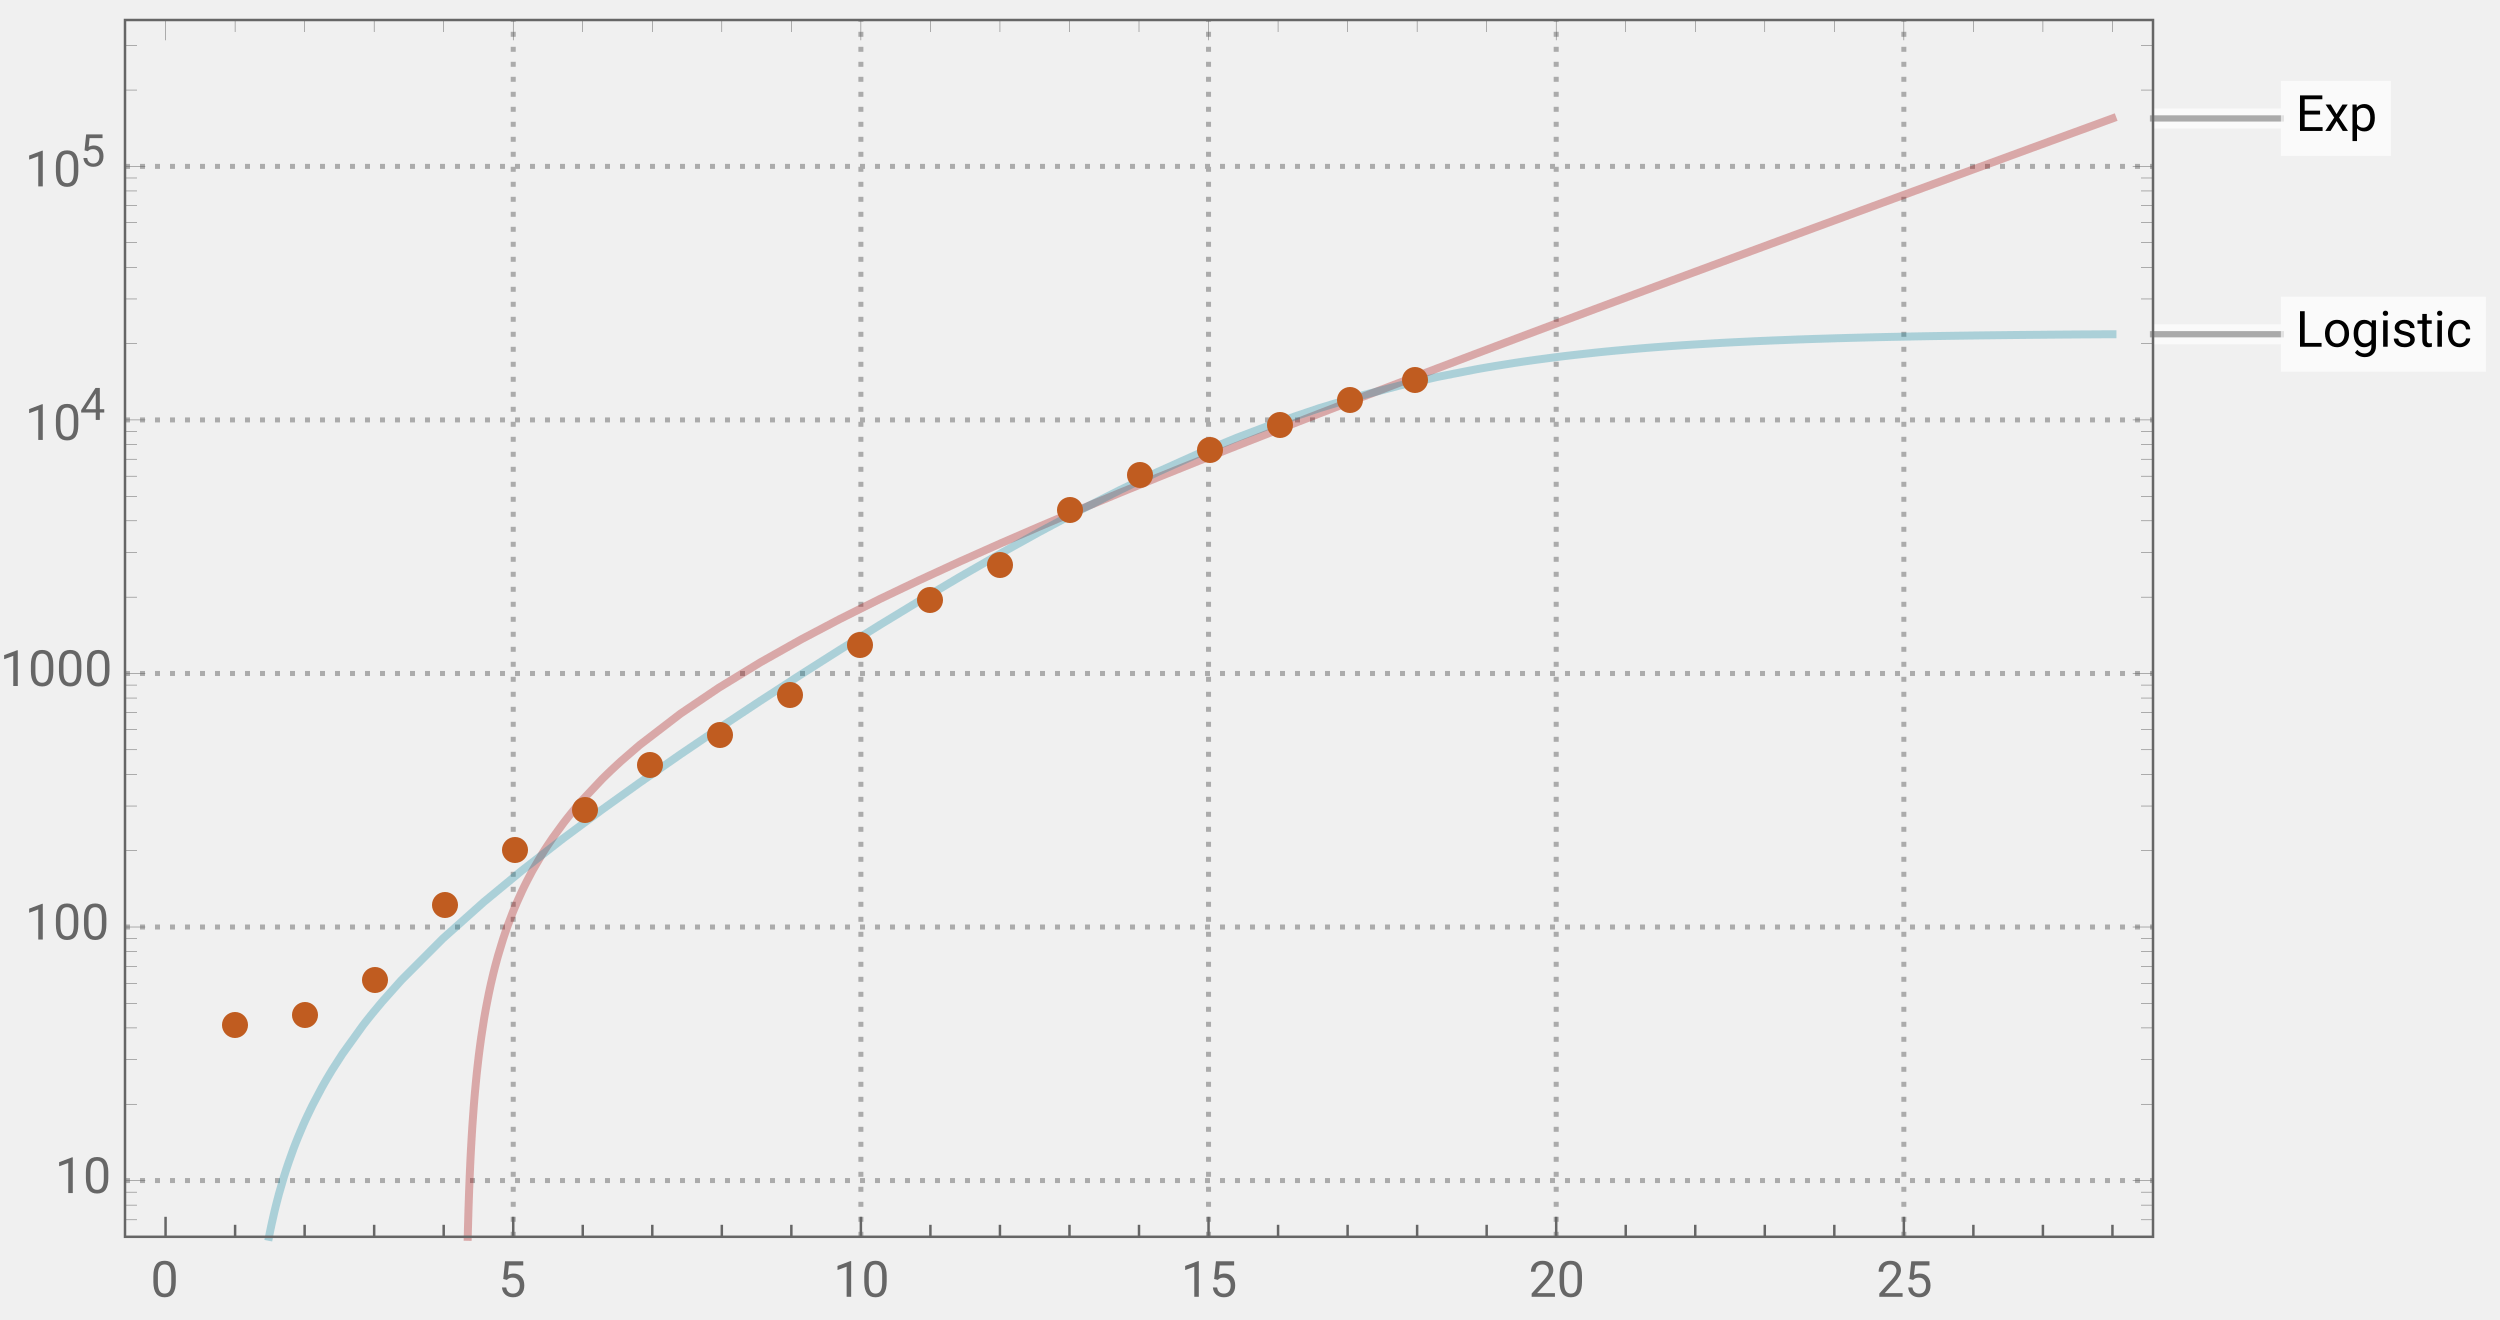
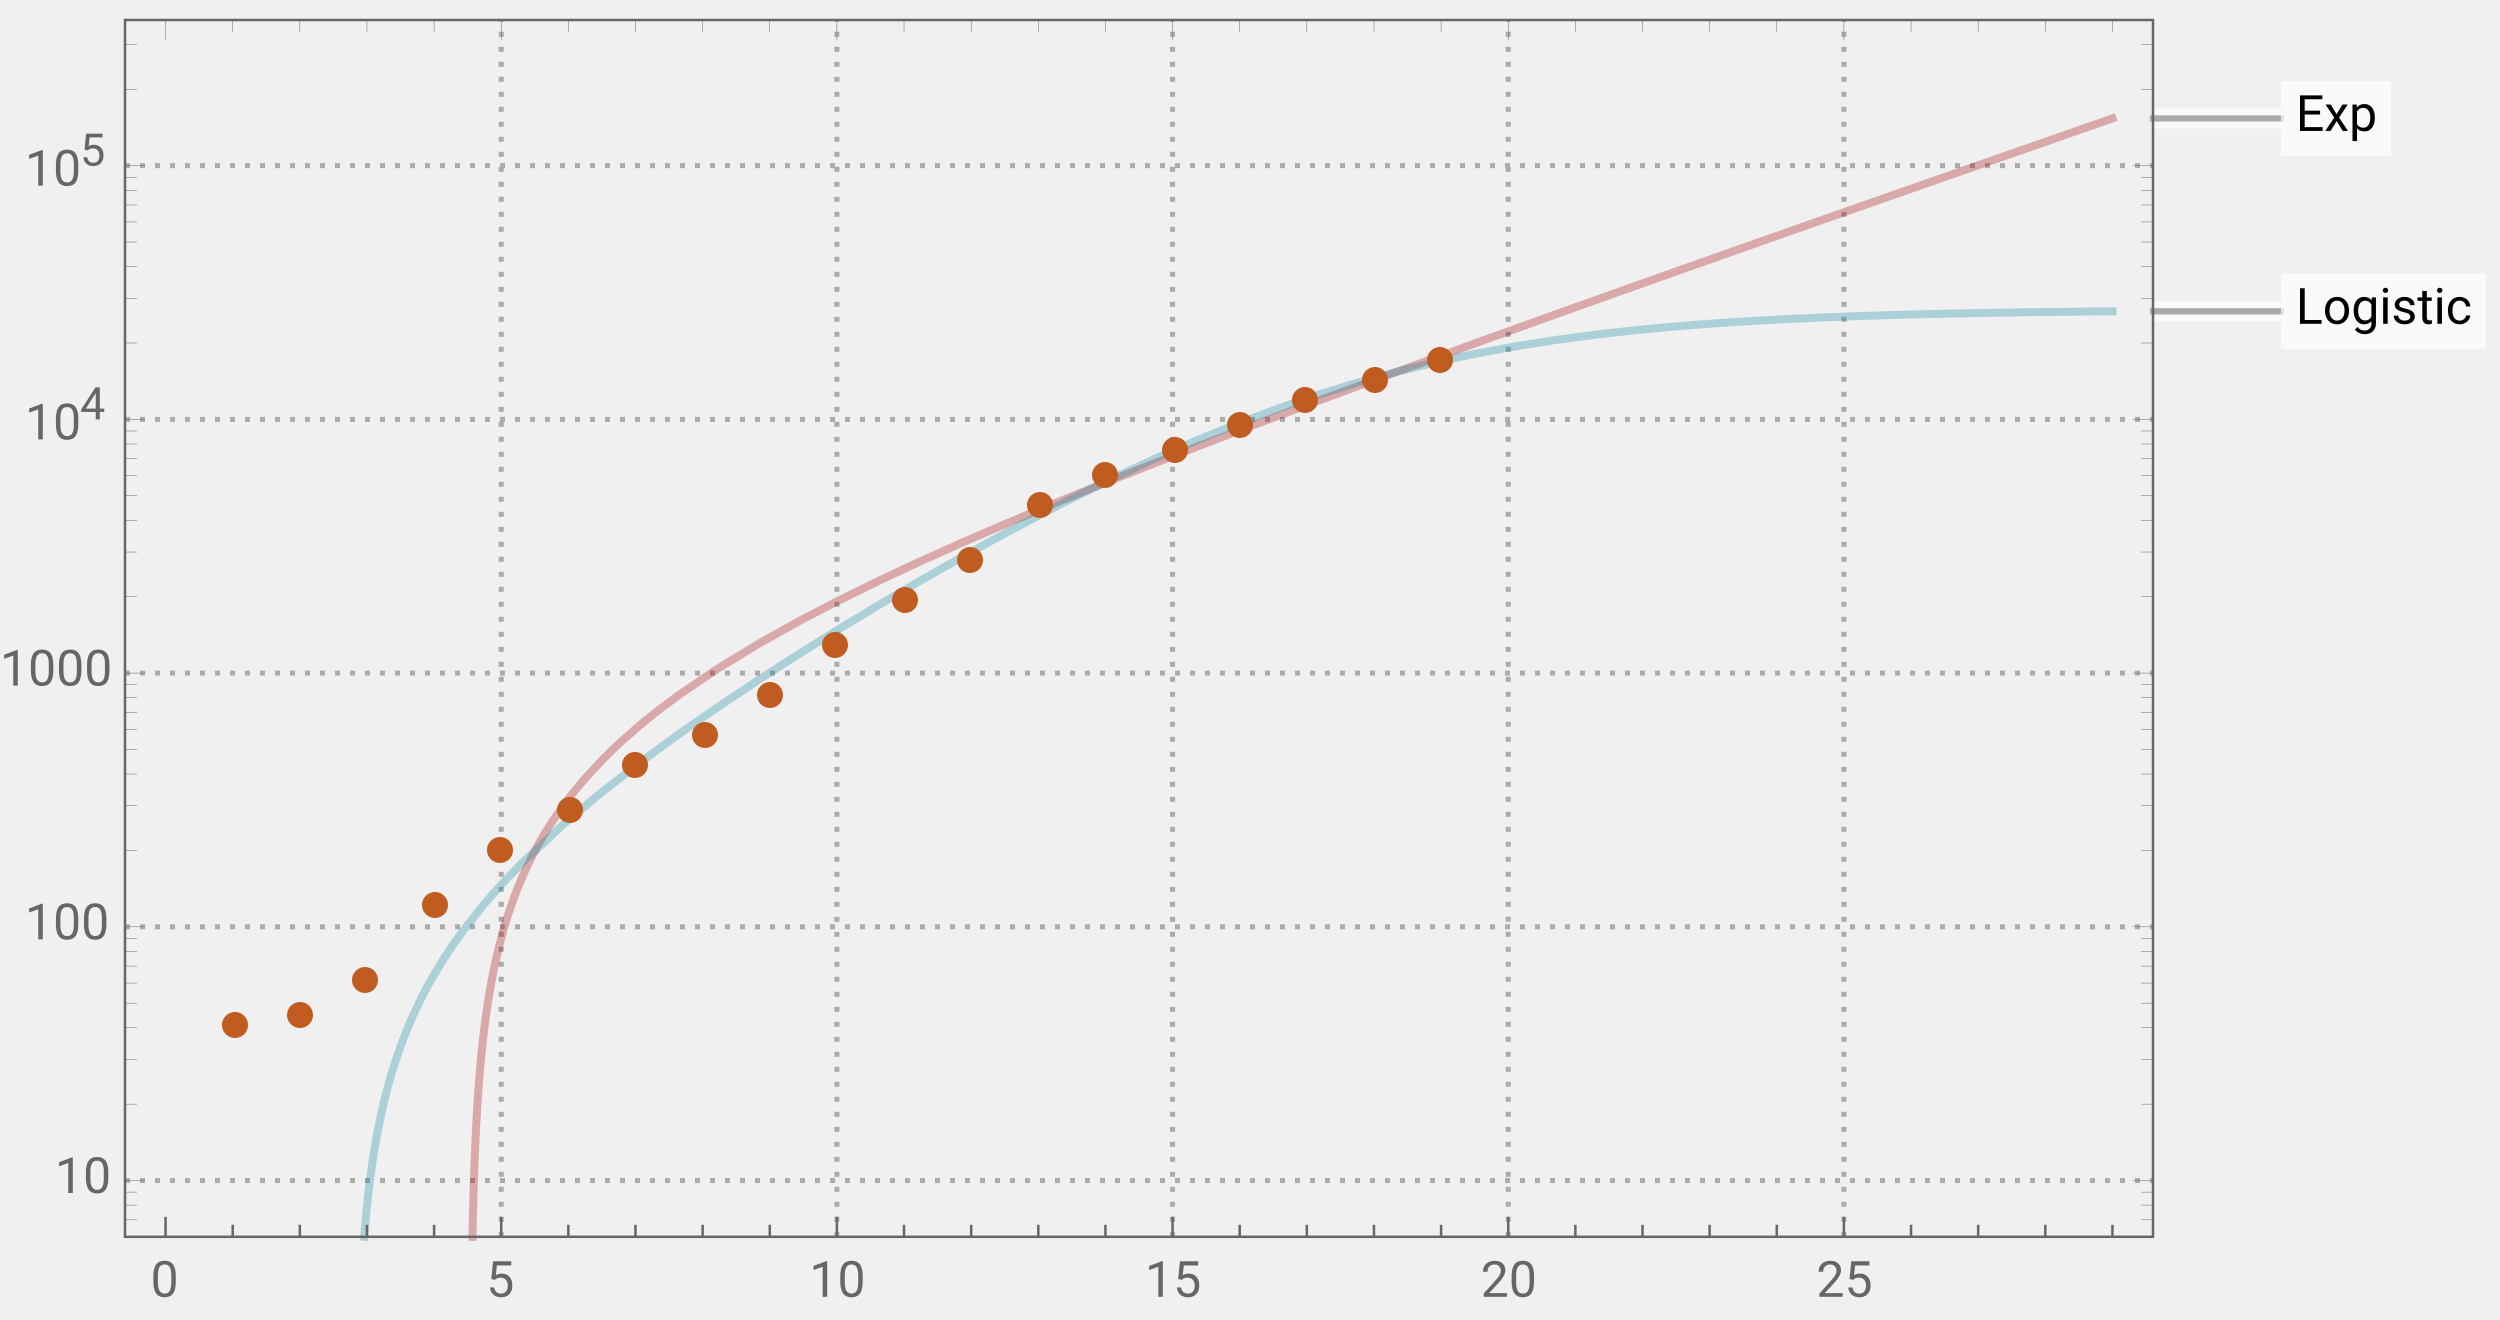
<svg xmlns="http://www.w3.org/2000/svg" xmlns:xlink="http://www.w3.org/1999/xlink" width="500pt" height="352" viewBox="0 0 500 264">
  <defs>
    <symbol overflow="visible" id="a">
      <path d="M4.844-3.285H1.762v2.52h3.582V0H.824v-7.11h4.469v.774H1.762v2.281h3.082zm0 0" />
    </symbol>
    <symbol overflow="visible" id="b">
      <path d="M2.457-3.355l1.172-1.926h1.055l-1.73 2.61L4.733 0H3.691L2.47-1.977 1.25 0H.2l1.784-2.672-1.73-2.61h1.043zm0 0" />
    </symbol>
    <symbol overflow="visible" id="c">
      <path d="M5.148-2.582c0 .805-.187 1.45-.554 1.941-.367.493-.864.739-1.492.739-.641 0-1.149-.203-1.516-.61v2.543H.684V-5.28h.824l.047.586c.367-.457.875-.688 1.53-.688.634 0 1.138.242 1.509.719.367.48.554 1.144.554 2zm-.906-.106c0-.593-.125-1.062-.379-1.41-.254-.343-.601-.515-1.047-.515-.546 0-.957.242-1.23.726v2.524c.27.48.684.722 1.242.722.434 0 .777-.171 1.031-.515.258-.344.383-.852.383-1.532zm0 0" />
    </symbol>
    <symbol overflow="visible" id="d">
      <path d="M1.766-.766h3.37V0H.825v-7.11h.942zm0 0" />
    </symbol>
    <symbol overflow="visible" id="e">
      <path d="M.445-2.691c0-.516.102-.98.305-1.395a2.25 2.25 0 01.848-.957c.363-.227.777-.34 1.246-.34.719 0 1.3.25 1.742.75.445.496.668 1.16.668 1.985v.066c0 .512-.098.977-.297 1.383a2.24 2.24 0 01-.844.957 2.35 2.35 0 01-1.261.34c-.715 0-1.297-.25-1.743-.746-.445-.5-.664-1.157-.664-1.977zm.907.109c0 .586.136 1.055.41 1.41.27.356.633.531 1.09.531.46 0 .824-.18 1.093-.539.27-.36.407-.863.407-1.511 0-.579-.137-1.047-.415-1.407a1.312 1.312 0 00-1.093-.543c-.446 0-.809.18-1.082.536-.274.355-.41.863-.41 1.523zm0 0" />
    </symbol>
    <symbol overflow="visible" id="f">
      <path d="M.469-2.688c0-.82.191-1.476.57-1.964.383-.485.887-.73 1.516-.73.644 0 1.148.23 1.507.687l.043-.586h.825v5.156c0 .684-.2 1.219-.606 1.613-.406.395-.949.59-1.633.59a2.71 2.71 0 01-1.12-.242c-.364-.164-.641-.387-.833-.668l.469-.543c.387.477.86.719 1.418.719.441 0 .785-.125 1.031-.371.246-.246.367-.598.367-1.047v-.453c-.359.418-.855.625-1.48.625-.617 0-1.117-.25-1.5-.746-.383-.5-.574-1.18-.574-2.04zm.906.106c0 .594.125 1.062.367 1.402.246.34.586.512 1.028.512.57 0 .988-.262 1.253-.777V-3.86c-.277-.504-.691-.754-1.246-.754-.437 0-.78.168-1.027.511-.25.344-.375.848-.375 1.52zm0 0" />
    </symbol>
    <symbol overflow="visible" id="g">
      <path d="M1.664 0H.762v-5.281h.902zM.688-6.684c0-.148.046-.27.136-.37.09-.102.223-.153.395-.153.176 0 .312.05.402.152.09.102.137.223.137.371 0 .145-.047.27-.137.364-.09.097-.223.148-.402.148-.176 0-.305-.047-.395-.148a.518.518 0 01-.136-.364zm0 0" />
    </symbol>
    <symbol overflow="visible" id="h">
      <path d="M3.758-1.402a.659.659 0 00-.274-.567c-.183-.136-.504-.254-.96-.351-.458-.098-.82-.215-1.09-.352-.27-.137-.47-.297-.598-.488a1.161 1.161 0 01-.191-.672c0-.434.183-.8.55-1.098.367-.3.832-.453 1.403-.453.597 0 1.086.156 1.457.465.375.309.558.707.558 1.188h-.906c0-.247-.105-.461-.316-.641-.211-.18-.473-.27-.793-.27-.328 0-.586.075-.77.22a.666.666 0 00-.281.558c0 .218.086.383.258.496.172.11.484.215.937.316.45.102.817.219 1.094.36.281.14.488.308.625.507.133.196.203.434.203.72 0 .472-.191.85-.566 1.136-.38.285-.868.426-1.473.426-.422 0-.797-.075-1.121-.223a1.852 1.852 0 01-.766-.629 1.513 1.513 0 01-.273-.871h.902a.93.93 0 00.363.719c.227.18.528.265.895.265.344 0 .617-.066.824-.207a.635.635 0 00.309-.554zm0 0" />
    </symbol>
    <symbol overflow="visible" id="i">
      <path d="M1.91-6.563v1.282h.985v.695H1.91v3.277c0 .211.043.371.13.477.089.105.237.16.452.16.102 0 .246-.023.43-.062V0a2.573 2.573 0 01-.695.098c-.403 0-.707-.121-.914-.368-.204-.242-.305-.59-.305-1.039v-3.277H.043v-.695h.965v-1.282zm0 0" />
    </symbol>
    <symbol overflow="visible" id="j">
      <path d="M2.805-.64a1.3 1.3 0 00.843-.294 1.01 1.01 0 00.399-.73h.855c-.015.3-.12.59-.312.863a2.03 2.03 0 01-.77.653 2.2 2.2 0 01-1.015.246c-.72 0-1.293-.239-1.72-.72C.66-1.101.45-1.757.45-2.593v-.148c0-.516.094-.973.285-1.375.188-.399.457-.711.813-.93.351-.223.77-.336 1.25-.336.594 0 1.086.18 1.476.535.395.356.602.817.63 1.38h-.856a1.238 1.238 0 00-.387-.84 1.217 1.217 0 00-.863-.333c-.457 0-.813.168-1.067.496-.253.332-.378.81-.378 1.434v.172c0 .61.125 1.078.375 1.406.25.328.609.492 1.078.492zm0 0" />
    </symbol>
    <symbol overflow="visible" id="k">
      <path d="M5.047-3.031c0 1.058-.18 1.844-.54 2.36-.362.51-.925.769-1.694.769-.758 0-1.32-.25-1.684-.754C.766-1.16.574-1.91.562-2.91v-1.207c0-1.043.18-1.82.54-2.328.363-.508.93-.762 1.703-.762.765 0 1.328.246 1.687.734.36.489.547 1.246.555 2.27zm-.902-1.235c0-.765-.106-1.324-.32-1.675-.216-.348-.555-.524-1.02-.524-.465 0-.801.176-1.012.524-.211.347-.32.882-.328 1.605v1.445c0 .77.113 1.336.336 1.704.222.367.558.546 1.012.546.445 0 .777-.171.992-.515.218-.344.332-.89.34-1.633zm0 0" />
    </symbol>
    <symbol overflow="visible" id="l">
      <path d="M1.008-3.563l.36-3.546h3.64v.836H2.133l-.215 1.937a2.32 2.32 0 011.187-.309c.649 0 1.16.215 1.543.645.383.426.57 1.004.57 1.734 0 .735-.195 1.309-.593 1.73-.395.423-.945.634-1.656.634-.63 0-1.14-.176-1.54-.524C1.032-.773.81-1.254.75-1.87h.855c.055.406.2.715.434.922.234.207.547.308.93.308.422 0 .75-.14.988-.43.238-.284.36-.679.36-1.187 0-.472-.13-.855-.387-1.144-.258-.285-.606-.43-1.035-.43-.395 0-.704.086-.926.258l-.242.195zm0 0" />
    </symbol>
    <symbol overflow="visible" id="m">
      <path d="M3.559 0h-.907v-6.02l-1.824.668v-.82l2.59-.973h.14zm0 0" />
    </symbol>
    <symbol overflow="visible" id="n">
      <path d="M5.25 0H.59v-.648l2.46-2.735c.364-.414.618-.75.755-1.008.14-.257.21-.527.21-.804 0-.371-.113-.676-.34-.914-.222-.239-.523-.356-.898-.356-.449 0-.797.13-1.047.383-.25.254-.37.613-.37 1.066H.452c0-.652.211-1.183.633-1.586.422-.402.984-.605 1.691-.605.66 0 1.184.172 1.567.52.386.347.578.808.578 1.382 0 .703-.445 1.535-1.336 2.5L1.68-.738h3.57zm0 0" />
    </symbol>
    <symbol overflow="visible" id="o">
      <path d="M3.965-2.148h.887v.664h-.887V0h-.817v-1.484H.234v-.48l2.864-4.434h.867zm-2.809 0h1.992v-3.137l-.097.176zm0 0" />
    </symbol>
    <symbol overflow="visible" id="p">
      <path d="M.906-3.207l.324-3.191h3.278v.75H1.922l-.195 1.746a2.081 2.081 0 011.07-.278c.582 0 1.043.192 1.387.578.343.387.515.907.515 1.563 0 .66-.18 1.18-.535 1.559-.355.378-.851.566-1.492.566-.567 0-1.027-.156-1.383-.469-.36-.312-.562-.746-.613-1.3h.77c.05.367.179.644.39.828.21.187.492.28.836.28.379 0 .676-.128.89-.386.215-.258.32-.617.32-1.07 0-.426-.112-.77-.347-1.031-.234-.258-.543-.387-.93-.387-.355 0-.632.078-.835.23l-.215.18zm0 0" />
    </symbol>
  </defs>
-   <path d="M102.645 247.36V4m69.531 243.36V4m69.531 243.36V4m69.531 243.36V4m69.532 243.36V4M25 236.11h405.602M25 185.402h405.602M25 134.695h405.602M25 83.984h405.602M25 33.277h405.602" fill="none" stroke="#666" stroke-opacity=".5" stroke-dasharray="1,2" stroke-miterlimit="3.25" />
-   <path d="M93.547 247.36l.023-.934.125-4.516.13-3.754.128-3.21.125-2.81.129-2.495.129-2.246.125-2.04.258-3.601.125-1.606.129-1.5.257-2.734.125-1.254.13-1.187.253-2.203.13-1.032.128-.984.254-1.852.512-3.312.117-.707.121-.688.238-1.32.477-2.438.117-.57.121-.558.234-1.082.477-2.024.121-.48.117-.47.239-.917.476-1.734.953-3.141.121-.367.118-.36.238-.707.476-1.355.954-2.512.117-.297.12-.293.24-.578.476-1.12.953-2.106.129-.27.129-.273.257-.532.516-1.03 1.031-1.958 2.067-3.539.258-.414.261-.406.516-.797 1.031-1.531 2.067-2.844.484-.625.48-.613.965-1.196 1.93-2.258 3.855-4.097.118-.121.12-.117.235-.235.473-.46.945-.91 1.89-1.755 3.782-3.273 8.207-6.301 7.656-5.172 8.3-5.074 8.145-4.582 7.602-4.004 8.238-4.121 7.696-3.676 8.336-3.832 8.183-3.645 7.633-3.304 8.277-3.508 7.727-3.207 7.578-3.09 8.219-3.308 7.672-3.043 8.312-3.266 8.16-3.176 7.614-2.933 8.253-3.16 7.707-2.934 7.555-2.86 8.195-3.086 7.649-2.87 8.293-3.098 7.742-2.883 7.59-2.82 8.234-3.051 7.684-2.84 8.324-3.074 8.176-3.012 7.625-2.805 8.27-3.039 7.722-2.832 7.567-2.777 8.21-3.008 7.66-2.805.137-.046.133-.051.266-.098 1.605-.586 2.137-.781.133-.05.136-.048.266-.097.535-.196 1.07-.394.133-.047.133-.05.266-.099.535-.195.133-.047.137-.05.265-.098.133-.047.133-.05.136-.048.133-.05" fill="none" stroke-width="1.6" stroke-linecap="square" stroke="#a60000" stroke-opacity=".3" stroke-miterlimit="3.25" />
-   <path d="M53.805 247.36l.07-.376.121-.601.121-.59.242-1.137.485-2.136.12-.508.122-.5.242-.965.48-1.836.97-3.332.117-.383.12-.375.235-.738.477-1.422.945-2.64.121-.317.117-.309.238-.613.473-1.184.95-2.242.117-.27.12-.265.235-.527.477-1.024.945-1.957 1.898-3.597.13-.23.128-.227.254-.454.516-.89L66.418 214l2.059-3.203 4.113-5.719.242-.312.238-.309.48-.61.962-1.199 1.918-2.304 3.84-4.309 8.32-8.34 8.172-7.3 7.62-6.29 8.263-6.421 7.714-5.723 7.563-5.418 8.207-5.703 7.656-5.184 8.3-5.5 8.145-5.281 7.602-4.828 8.238-5.125 7.696-4.68 8.336-4.941 8.183-4.7 7.633-4.238 8.277-4.41 7.727-3.918 7.578-3.633 8.219-3.683 7.672-3.18 8.312-3.14 8.16-2.766 7.614-2.297 8.253-2.18 7.707-1.761 7.555-1.485.258-.047.254-.047.512-.09 1.027-.183 2.047-.348 4.098-.652.12-.016.122-.02.238-.034.477-.075.957-.14 1.91-.27 3.824-.511.133-.016.386-.047.52-.066 1.035-.13 2.074-.241 4.145-.457.242-.024.242-.027.485-.047.964-.098 1.938-.187 3.871-.352.117-.012.121-.007.235-.02.476-.043.95-.078 1.894-.152 3.797-.282.258-.015.258-.02.511-.035 1.032-.07 2.058-.133 4.117-.246.118-.008.12-.008.243-.011.476-.028.961-.055 1.922-.101 3.844-.184.129-.007.129-.004.261-.016.52-.023 1.043-.043 2.082-.09 4.16-.16.129-.008.129-.004.254-.008.512-.02 1.023-.035 2.043-.07 4.086-.125.121-.004.117-.004.238-.008.477-.011.953-.028 1.906-.05 3.813-.098h.129l.133-.004.257-.008.516-.011 1.035-.024 2.067-.043 4.132-.082.122-.004h.12l.243-.004.48-.011.965-.016 1.93-.035 3.863-.059.117-.004h.117l.239-.004.472-.007.946-.012 1.89-.028 3.786-.046.128-.004h.13l.253-.004.516-.004 1.023-.012 2.055-.023 4.105-.043h.239l.242-.004.476-.004.957-.008 1.918-.02h.239l.238-.003.48-.004 2.872-.024h.27l.265-.004 1.605-.011 2.137-.012.133-.004h.402l1.606-.012h.265l.266-.004.535-.003h.535l.133-.004h.402" fill="none" stroke-width="1.6" stroke-linecap="square" stroke="#0d86a0" stroke-opacity=".3" stroke-miterlimit="3.25" />
+   <path d="M100.246 247.36V4m67.133 243.36V4m67.133 243.36V4m67.136 243.36V4m67.133 243.36V4M25 236.102h405.602M25 185.36h405.602M25 134.617h405.602M25 83.875h405.602M25 33.129h405.602" fill="none" stroke="#666" stroke-opacity=".5" stroke-dasharray="1,2" stroke-miterlimit="3.25" />
+   <path d="M94.496 247.36l.094-4.508.129-4.801.125-3.946.129-3.355.129-2.914.128-2.578.125-2.313.13-2.097.128-1.918.125-1.77.13-1.637.128-1.53.254-2.782.129-1.27.125-1.207.258-2.234.117-.973.121-.933.238-1.762.117-.832.122-.805.238-1.527.117-.73.121-.708.234-1.351.477-2.488.121-.586.117-.57.239-1.098.476-2.059.953-3.656.121-.422.118-.414.238-.805.476-1.539.954-2.816.117-.332.12-.324.24-.641.476-1.234.953-2.305.129-.297.129-.293.257-.578.516-1.117 1.031-2.106.133-.25.129-.25.258-.492.515-.957 1.032-1.82.258-.438.261-.43.516-.84 1.031-1.609 2.067-2.972.242-.328.242-.325.48-.636.965-1.239 1.93-2.332 3.855-4.207.118-.12.12-.122.235-.238.473-.473.945-.93 1.89-1.78 3.782-3.321.129-.106.129-.109.254-.21.515-.427 1.024-.832 2.05-1.613 4.106-3.047 7.656-5.168 8.3-5.039 8.145-4.535 7.602-3.945 8.238-4.047 7.696-3.598 8.336-3.746 8.183-3.547 7.633-3.215 8.277-3.398 7.727-3.106 7.578-2.992 8.219-3.191 7.672-2.938 8.312-3.144 8.16-3.051 7.614-2.824 8.253-3.032 7.707-2.812 7.555-2.742 8.195-2.957 7.649-2.746 8.293-2.961 7.742-2.758 7.59-2.695 8.234-2.914 7.684-2.711L358.703 46l8.176-2.875 7.625-2.676 8.27-2.894 7.722-2.703 7.567-2.645 8.21-2.867 7.66-2.672.137-.047.133-.047.266-.09 1.605-.562 2.137-.742.133-.047.136-.047.266-.094.535-.187 1.07-.371.532-.188.535-.183.133-.047.137-.047.53-.188.137-.047.133-.047" fill="none" stroke-width="1.6" stroke-linecap="square" stroke="#a60000" stroke-opacity=".3" stroke-miterlimit="3.25" />
+   <path d="M72.852 247.36l.218-2.633.121-1.325.118-1.254.242-2.32.12-1.078.118-1.035.242-1.938.48-3.464.118-.793.121-.77.238-1.465.48-2.695.122-.633.12-.613.24-1.188.48-2.215.12-.527.118-.512.242-1 .48-1.89.958-3.414.12-.399.122-.39.238-.766.48-1.473.962-2.726.128-.352.13-.344.261-.68.52-1.312 1.039-2.457.132-.293.13-.293.261-.574.52-1.113 1.039-2.113.129-.254.132-.254.258-.5.52-.977 1.043-1.867 2.078-3.45.129-.202.129-.2.254-.398.511-.777 1.02-1.512 2.043-2.852 4.086-5.16.117-.14.121-.141.238-.281.477-.555.95-1.094 1.905-2.105 3.813-3.965 8.262-7.73 7.714-6.473 7.563-5.871 8.207-5.985 7.656-5.308 8.3-5.524 8.145-5.226 7.602-4.723 8.238-4.973 7.696-4.511 8.336-4.743 8.183-4.5 7.633-4.054 8.277-4.223 7.727-3.765 7.578-3.512 8.219-3.586 7.672-3.121 8.312-3.121 8.16-2.793 7.614-2.352 8.253-2.277 7.707-1.88 7.555-1.612 8.195-1.512 7.649-1.211 8.293-1.113 7.742-.871.117-.012.121-.012.235-.023.476-.047.95-.098 1.894-.18 3.797-.343.516-.047.511-.043 1.032-.086 2.058-.164 4.117-.309.118-.007.12-.008.243-.02.476-.031.961-.067 1.922-.128 3.844-.235.258-.015.261-.016.52-.031 1.043-.059 2.078-.113 4.164-.211.129-.004.129-.008.254-.012 1.535-.07 2.043-.09 4.086-.168.121-.004.117-.007.238-.008.477-.02.953-.035 1.906-.066 3.813-.13.129-.003.133-.004.257-.008.516-.02 1.035-.03 2.067-.06 4.132-.112.243-.008.242-.004.48-.012.965-.027 1.93-.043 3.863-.086.117-.004h.117l.239-.008.472-.008 2.836-.058 3.786-.067.128-.004h.13l.253-.004.516-.011 1.023-.016 2.055-.031 4.105-.063h.239l.242-.004.476-.007.957-.012 1.918-.027 3.829-.043.136-.004h.133l.266-.004.535-.004 1.07-.012 2.137-.023h.27l.265-.004.535-.008 1.07-.008h.133l.133-.004h.266l.535-.007h.27l.265-.004h.133l.133-.004h.27" fill="none" stroke-width="1.6" stroke-linecap="square" stroke="#0d86a0" stroke-opacity=".3" stroke-miterlimit="3.25" />
  <path d="M430.602 23.688h25.574" fill="none" stroke-width="4" stroke-linejoin="round" stroke="#fff" stroke-opacity=".667" stroke-miterlimit="3.25" />
  <path d="M430.602 23.688h25.574" fill="none" stroke-width="1.25" stroke-linecap="square" stroke="#aaa" stroke-miterlimit="3.25" />
  <path d="M478.176 16.188v15h-22v-15zm0 0" fill="#fff" fill-opacity=".667" />
  <use xlink:href="#a" x="459.175" y="26.188" />
  <use xlink:href="#b" x="464.859" y="26.188" />
  <use xlink:href="#c" x="469.815" y="26.188" />
-   <path d="M430.602 66.848h25.574" fill="none" stroke-width="4" stroke-linejoin="round" stroke="#fff" stroke-opacity=".667" stroke-miterlimit="3.25" />
-   <path d="M430.602 66.848h25.574" fill="none" stroke-width="1.25" stroke-linecap="square" stroke="#aaa" stroke-miterlimit="3.25" />
-   <path d="M497.176 59.348v15h-41v-15zm0 0" fill="#fff" fill-opacity=".667" />
-   <use xlink:href="#d" x="459.175" y="69.347" />
-   <use xlink:href="#e" x="464.556" y="69.347" />
-   <use xlink:href="#f" x="470.259" y="69.347" />
-   <use xlink:href="#g" x="475.869" y="69.347" />
-   <use xlink:href="#h" x="478.296" y="69.347" />
-   <use xlink:href="#i" x="483.452" y="69.347" />
-   <use xlink:href="#g" x="486.719" y="69.347" />
-   <use xlink:href="#j" x="489.146" y="69.347" />
-   <path d="M49.602 205A2.598 2.598 0 0047 202.398 2.598 2.598 0 0044.398 205 2.598 2.598 0 0047 207.602 2.598 2.598 0 0049.602 205zm14-2A2.598 2.598 0 0061 200.398 2.598 2.598 0 0058.398 203 2.598 2.598 0 0061 205.602 2.598 2.598 0 0063.602 203zm14-7A2.598 2.598 0 0075 193.398 2.598 2.598 0 0072.398 196 2.598 2.598 0 0075 198.602 2.598 2.598 0 0077.602 196zm14-15A2.598 2.598 0 0089 178.398 2.598 2.598 0 0086.398 181 2.598 2.598 0 0089 183.602 2.598 2.598 0 0091.602 181zm14-11a2.598 2.598 0 00-2.602-2.602 2.598 2.598 0 00-2.602 2.602 2.598 2.598 0 002.602 2.602 2.598 2.598 0 002.602-2.602zm14-8a2.598 2.598 0 00-2.602-2.602 2.598 2.598 0 00-2.602 2.602 2.598 2.598 0 002.602 2.602 2.598 2.598 0 002.602-2.602zm13-9a2.598 2.598 0 00-2.602-2.602 2.598 2.598 0 00-2.602 2.602 2.598 2.598 0 002.602 2.602 2.598 2.598 0 002.602-2.602zm14-6a2.598 2.598 0 00-2.602-2.602 2.598 2.598 0 00-2.602 2.602 2.598 2.598 0 002.602 2.602 2.598 2.598 0 002.602-2.602zm14-8a2.598 2.598 0 00-2.602-2.602 2.598 2.598 0 00-2.602 2.602 2.598 2.598 0 002.602 2.602 2.598 2.598 0 002.602-2.602zm14-10a2.598 2.598 0 00-2.602-2.602 2.598 2.598 0 00-2.602 2.602 2.598 2.598 0 002.602 2.602 2.598 2.598 0 002.602-2.602zm14-9a2.598 2.598 0 00-2.602-2.602 2.598 2.598 0 00-2.602 2.602 2.598 2.598 0 002.602 2.602 2.598 2.598 0 002.602-2.602zm14-7a2.598 2.598 0 00-2.602-2.602 2.598 2.598 0 00-2.602 2.602 2.598 2.598 0 002.602 2.602 2.598 2.598 0 002.602-2.602zm14-11A2.598 2.598 0 00214 99.398a2.598 2.598 0 00-2.602 2.602 2.598 2.598 0 002.602 2.602 2.598 2.598 0 002.602-2.602zm14-7A2.598 2.598 0 00228 92.398 2.598 2.598 0 00225.398 95 2.598 2.598 0 00228 97.602 2.598 2.598 0 00230.602 95zm14-5A2.598 2.598 0 00242 87.398 2.598 2.598 0 00239.398 90 2.598 2.598 0 00242 92.602 2.598 2.598 0 00244.602 90zm14-5A2.598 2.598 0 00256 82.398 2.598 2.598 0 00253.398 85 2.598 2.598 0 00256 87.602 2.598 2.598 0 00258.602 85zm14-5A2.598 2.598 0 00270 77.398 2.598 2.598 0 00267.398 80 2.598 2.598 0 00270 82.602 2.598 2.598 0 00272.602 80zm13-4A2.598 2.598 0 00283 73.398 2.598 2.598 0 00280.398 76 2.598 2.598 0 00283 78.602 2.598 2.598 0 00285.602 76zm0 0" fill-rule="evenodd" fill="#c05c20" />
+   <path d="M430.602 62.262h25.574" fill="none" stroke-width="4" stroke-linejoin="round" stroke="#fff" stroke-opacity=".667" stroke-miterlimit="3.25" />
+   <path d="M430.602 62.262h25.574" fill="none" stroke-width="1.25" stroke-linecap="square" stroke="#aaa" stroke-miterlimit="3.25" />
+   <path d="M497.176 54.762v15h-41v-15zm0 0" fill="#fff" fill-opacity=".667" />
+   <use xlink:href="#d" x="459.175" y="64.761" />
+   <use xlink:href="#e" x="464.556" y="64.761" />
+   <use xlink:href="#f" x="470.259" y="64.761" />
+   <use xlink:href="#g" x="475.869" y="64.761" />
+   <use xlink:href="#h" x="478.296" y="64.761" />
+   <use xlink:href="#i" x="483.452" y="64.761" />
+   <use xlink:href="#g" x="486.719" y="64.761" />
+   <use xlink:href="#j" x="489.146" y="64.761" />
+   <path d="M49.602 205A2.598 2.598 0 0047 202.398 2.598 2.598 0 0044.398 205 2.598 2.598 0 0047 207.602 2.598 2.598 0 0049.602 205zm13-2A2.598 2.598 0 0060 200.398 2.598 2.598 0 0057.398 203 2.598 2.598 0 0060 205.602 2.598 2.598 0 0062.602 203zm13-7A2.598 2.598 0 0073 193.398 2.598 2.598 0 0070.398 196 2.598 2.598 0 0073 198.602 2.598 2.598 0 0075.602 196zm14-15A2.598 2.598 0 0087 178.398 2.598 2.598 0 0084.398 181 2.598 2.598 0 0087 183.602 2.598 2.598 0 0089.602 181zm13-11a2.598 2.598 0 00-2.602-2.602A2.598 2.598 0 0097.398 170a2.598 2.598 0 002.602 2.602 2.598 2.598 0 002.602-2.602zm14-8a2.598 2.598 0 00-2.602-2.602 2.598 2.598 0 00-2.602 2.602 2.598 2.598 0 002.602 2.602 2.598 2.598 0 002.602-2.602zm13-9a2.598 2.598 0 00-2.602-2.602 2.598 2.598 0 00-2.602 2.602 2.598 2.598 0 002.602 2.602 2.598 2.598 0 002.602-2.602zm14-6a2.598 2.598 0 00-2.602-2.602 2.598 2.598 0 00-2.602 2.602 2.598 2.598 0 002.602 2.602 2.598 2.598 0 002.602-2.602zm13-8a2.598 2.598 0 00-2.602-2.602 2.598 2.598 0 00-2.602 2.602 2.598 2.598 0 002.602 2.602 2.598 2.598 0 002.602-2.602zm13-10a2.598 2.598 0 00-2.602-2.602 2.598 2.598 0 00-2.602 2.602 2.598 2.598 0 002.602 2.602 2.598 2.598 0 002.602-2.602zm14-9a2.598 2.598 0 00-2.602-2.602 2.598 2.598 0 00-2.602 2.602 2.598 2.598 0 002.602 2.602 2.598 2.598 0 002.602-2.602zm13-8a2.598 2.598 0 00-2.602-2.602 2.598 2.598 0 00-2.602 2.602 2.598 2.598 0 002.602 2.602 2.598 2.598 0 002.602-2.602zm14-11A2.598 2.598 0 00208 98.398a2.598 2.598 0 00-2.602 2.602 2.598 2.598 0 002.602 2.602 2.598 2.598 0 002.602-2.602zm13-6A2.598 2.598 0 00221 92.398 2.598 2.598 0 00218.398 95 2.598 2.598 0 00221 97.602 2.598 2.598 0 00223.602 95zm14-5A2.598 2.598 0 00235 87.398 2.598 2.598 0 00232.398 90 2.598 2.598 0 00235 92.602 2.598 2.598 0 00237.602 90zm13-5A2.598 2.598 0 00248 82.398 2.598 2.598 0 00245.398 85 2.598 2.598 0 00248 87.602 2.598 2.598 0 00250.602 85zm13-5A2.598 2.598 0 00261 77.398 2.598 2.598 0 00258.398 80 2.598 2.598 0 00261 82.602 2.598 2.598 0 00263.602 80zm14-4A2.598 2.598 0 00275 73.398 2.598 2.598 0 00272.398 76 2.598 2.598 0 00275 78.602 2.598 2.598 0 00277.602 76zm13-4A2.598 2.598 0 00288 69.398 2.598 2.598 0 00285.398 72 2.598 2.598 0 00288 74.602 2.598 2.598 0 00290.602 72zm0 0" fill-rule="evenodd" fill="#c05c20" />
  <path d="M430.602 247.36H25m0 0V4m0 0h405.602m0 0v243.36" fill="none" stroke-width=".5" stroke-linecap="square" stroke="#666" stroke-miterlimit="3.25" />
  <path d="M33.113 247.36v-4" fill="none" stroke-width=".5" stroke="#666" stroke-miterlimit="3.25" />
  <use xlink:href="#k" x="30.112" y="259.36" fill="#666" />
-   <path d="M47.02 247.36v-2.4m13.906 2.4v-2.4m13.906 2.4v-2.4m13.906 2.4v-2.4m13.907 2.4v-4" fill="none" stroke-width=".5" stroke="#666" stroke-miterlimit="3.25" />
-   <use xlink:href="#l" x="99.643" y="259.36" fill="#666" />
-   <path d="M116.55 247.36v-2.4m13.907 2.4v-2.4m13.906 2.4v-2.4m13.907 2.4v-2.4m13.906 2.4v-4" fill="none" stroke-width=".5" stroke="#666" stroke-miterlimit="3.25" />
+   <path d="M46.54 247.36v-2.4m13.425 2.4v-2.4m13.425 2.4v-2.4m13.43 2.4v-2.4m13.426 2.4v-4" fill="none" stroke-width=".5" stroke="#666" stroke-miterlimit="3.25" />
+   <use xlink:href="#l" x="97.246" y="259.36" fill="#666" />
+   <path d="M113.672 247.36v-2.4m13.426 2.4v-2.4m13.429 2.4v-2.4m13.426 2.4v-2.4m13.426 2.4v-4" fill="none" stroke-width=".5" stroke="#666" stroke-miterlimit="3.25" />
  <g fill="#666">
-     <use xlink:href="#m" x="166.675" y="259.36" />
-     <use xlink:href="#k" x="172.29" y="259.36" />
+     <use xlink:href="#m" x="161.88" y="259.36" />
+     <use xlink:href="#k" x="167.495" y="259.36" />
  </g>
-   <path d="M186.082 247.36v-2.4m13.906 2.4v-2.4m13.907 2.4v-2.4m13.905 2.4v-2.4m13.907 2.4v-4" fill="none" stroke-width=".5" stroke="#666" stroke-miterlimit="3.25" />
+   <path d="M180.805 247.36v-2.4m13.429 2.4v-2.4m13.426 2.4v-2.4m13.426 2.4v-2.4m13.426 2.4v-4" fill="none" stroke-width=".5" stroke="#666" stroke-miterlimit="3.25" />
  <g fill="#666">
-     <use xlink:href="#m" x="236.206" y="259.36" />
-     <use xlink:href="#l" x="241.821" y="259.36" />
+     <use xlink:href="#m" x="229.013" y="259.36" />
+     <use xlink:href="#l" x="234.629" y="259.36" />
  </g>
-   <path d="M255.613 247.36v-2.4m13.907 2.4v-2.4m13.906 2.4v-2.4m13.906 2.4v-2.4m13.906 2.4v-4" fill="none" stroke-width=".5" stroke="#666" stroke-miterlimit="3.25" />
+   <path d="M247.941 247.36v-2.4m13.426 2.4v-2.4m13.426 2.4v-2.4m13.426 2.4v-2.4m13.429 2.4v-4" fill="none" stroke-width=".5" stroke="#666" stroke-miterlimit="3.25" />
  <g fill="#666">
-     <use xlink:href="#n" x="305.738" y="259.36" />
-     <use xlink:href="#k" x="311.353" y="259.36" />
+     <use xlink:href="#n" x="296.147" y="259.36" />
+     <use xlink:href="#k" x="301.762" y="259.36" />
  </g>
-   <path d="M325.145 247.36v-2.4m13.905 2.4v-2.4m13.907 2.4v-2.4m13.906 2.4v-2.4m13.907 2.4v-4" fill="none" stroke-width=".5" stroke="#666" stroke-miterlimit="3.25" />
+   <path d="M315.074 247.36v-2.4m13.426 2.4v-2.4m13.426 2.4v-2.4m13.429 2.4v-2.4m13.426 2.4v-4" fill="none" stroke-width=".5" stroke="#666" stroke-miterlimit="3.25" />
  <g fill="#666">
-     <use xlink:href="#n" x="375.269" y="259.36" />
-     <use xlink:href="#l" x="380.884" y="259.36" />
+     <use xlink:href="#n" x="363.281" y="259.36" />
+     <use xlink:href="#l" x="368.896" y="259.36" />
  </g>
-   <path d="M394.676 247.36v-2.4m13.906 2.4v-2.4m13.906 2.4v-2.4" fill="none" stroke-width=".5" stroke="#666" stroke-miterlimit="3.25" />
-   <path d="M25 236.11h4.055" fill="none" stroke-width=".1" stroke="#666" stroke-miterlimit="3.25" />
+   <path d="M382.207 247.36v-2.4m13.426 2.4v-2.4m13.43 2.4v-2.4m13.425 2.4v-2.4" fill="none" stroke-width=".5" stroke="#666" stroke-miterlimit="3.25" />
+   <path d="M25 236.102h4.055" fill="none" stroke-width=".1" stroke="#666" stroke-miterlimit="3.25" />
  <g fill="#666">
-     <use xlink:href="#m" x="11" y="238.61" />
-     <use xlink:href="#k" x="16.615" y="238.61" />
+     <use xlink:href="#m" x="11" y="238.603" />
+     <use xlink:href="#k" x="16.615" y="238.603" />
  </g>
-   <path d="M25 185.402h4.055" fill="none" stroke-width=".1" stroke="#666" stroke-miterlimit="3.25" />
+   <path d="M25 185.36h4.055" fill="none" stroke-width=".1" stroke="#666" stroke-miterlimit="3.25" />
  <g fill="#666">
-     <use xlink:href="#m" x="5" y="187.902" />
-     <use xlink:href="#k" x="10.615" y="187.902" />
-     <use xlink:href="#k" x="16.23" y="187.902" />
+     <use xlink:href="#m" x="5" y="187.86" />
+     <use xlink:href="#k" x="10.615" y="187.86" />
+     <use xlink:href="#k" x="16.23" y="187.86" />
  </g>
-   <path d="M25 134.695h4.055" fill="none" stroke-width=".1" stroke="#666" stroke-miterlimit="3.25" />
+   <path d="M25 134.617h4.055" fill="none" stroke-width=".1" stroke="#666" stroke-miterlimit="3.25" />
  <g fill="#666">
-     <use xlink:href="#m" y="137.194" />
-     <use xlink:href="#k" x="5.615" y="137.194" />
-     <use xlink:href="#k" x="11.23" y="137.194" />
-     <use xlink:href="#k" x="16.846" y="137.194" />
+     <use xlink:href="#m" y="137.117" />
+     <use xlink:href="#k" x="5.615" y="137.117" />
+     <use xlink:href="#k" x="11.23" y="137.117" />
+     <use xlink:href="#k" x="16.846" y="137.117" />
  </g>
-   <path d="M25 83.984h4.055" fill="none" stroke-width=".1" stroke="#666" stroke-miterlimit="3.25" />
+   <path d="M25 83.875h4.055" fill="none" stroke-width=".1" stroke="#666" stroke-miterlimit="3.25" />
  <g fill="#666">
-     <use xlink:href="#m" x="5" y="87.986" />
-     <use xlink:href="#k" x="10.615" y="87.986" />
+     <use xlink:href="#m" x="5" y="87.874" />
+     <use xlink:href="#k" x="10.615" y="87.874" />
  </g>
-   <use xlink:href="#o" x="16" y="83.986" fill="#666" />
-   <path d="M25 33.277h4.055" fill="none" stroke-width=".1" stroke="#666" stroke-miterlimit="3.25" />
+   <use xlink:href="#o" x="16" y="83.874" fill="#666" />
+   <path d="M25 33.129h4.055" fill="none" stroke-width=".1" stroke="#666" stroke-miterlimit="3.25" />
  <g fill="#666">
-     <use xlink:href="#m" x="5" y="37.278" />
-     <use xlink:href="#k" x="10.615" y="37.278" />
+     <use xlink:href="#m" x="5" y="37.131" />
+     <use xlink:href="#k" x="10.615" y="37.131" />
  </g>
-   <use xlink:href="#p" x="16" y="33.278" fill="#666" />
-   <path d="M25 247.36h2.398M25 243.965h2.398M25 241.023h2.398M25 238.43h2.398M25 220.848h2.398M25 211.918h2.398M25 205.582h2.398M25 200.668h2.398M25 196.652h2.398M25 193.258h2.398M25 190.316h2.398M25 187.723h2.398M25 170.137h2.398M25 161.207h2.398M25 154.875h2.398M25 149.957h2.398M25 145.945h2.398M25 142.55h2.398M25 139.61h2.398M25 137.016h2.398M25 119.43h2.398M25 110.5h2.398M25 104.164h2.398M25 99.25h2.398M25 95.234h2.398M25 91.84h2.398M25 88.898h2.398M25 86.305h2.398M25 68.723h2.398M25 59.793h2.398M25 53.457h2.398M25 48.543h2.398M25 44.527h2.398M25 41.133h2.398M25 38.191h2.398M25 35.598h2.398M25 18.012h2.398M25 9.086h2.398M33.113 4v4.055M102.645 4v4.055M172.176 4v4.055M241.707 4v4.055M311.238 4v4.055M380.77 4v4.055M47.02 4v2.398M60.926 4v2.398M74.832 4v2.398M88.738 4v2.398M116.55 4v2.398M130.457 4v2.398M144.363 4v2.398M158.27 4v2.398M186.082 4v2.398M199.988 4v2.398M213.895 4v2.398M227.8 4v2.398M255.613 4v2.398M269.52 4v2.398M283.426 4v2.398M297.332 4v2.398M325.145 4v2.398M339.05 4v2.398M352.957 4v2.398M366.863 4v2.398M394.676 4v2.398M408.582 4v2.398M422.488 4v2.398m8.114 229.712h-4.059m4.059-50.708h-4.059m4.059-50.707h-4.059m4.059-50.711h-4.059m4.059-50.707h-4.059m4.059 214.083h-2.403m2.403-3.395h-2.403m2.403-2.942h-2.403m2.403-2.593h-2.403m2.403-17.582h-2.403m2.403-8.93h-2.403m2.403-6.336h-2.403m2.403-4.914h-2.403m2.403-4.016h-2.403m2.403-3.394h-2.403m2.403-2.942h-2.403m2.403-2.593h-2.403m2.403-17.586h-2.403m2.403-8.93h-2.403m2.403-6.332h-2.403m2.403-4.918h-2.403m2.403-4.012h-2.403m2.403-3.395h-2.403m2.403-2.94h-2.403m2.403-2.594h-2.403m2.403-17.586h-2.403m2.403-8.93h-2.403m2.403-6.336h-2.403m2.403-4.914h-2.403m2.403-4.016h-2.403m2.403-3.394h-2.403m2.403-2.942h-2.403m2.403-2.593h-2.403m2.403-17.582h-2.403m2.403-8.93h-2.403m2.403-6.336h-2.403m2.403-4.914h-2.403m2.403-4.016h-2.403m2.403-3.394h-2.403m2.403-2.942h-2.403m2.403-2.593h-2.403m2.403-17.586h-2.403m2.403-8.926h-2.403" fill="none" stroke-width=".1" stroke="#666" stroke-miterlimit="3.25" />
+   <use xlink:href="#p" x="16" y="33.131" fill="#666" />
+   <path d="M25 247.36h2.398M25 243.96h2.398M25 241.02h2.398M25 238.426h2.398M25 220.828h2.398M25 211.89h2.398M25 205.55h2.398M25 200.637h2.398M25 196.617h2.398M25 193.219h2.398M25 190.277h2.398M25 187.68h2.398M25 170.086h2.398M25 161.148h2.398M25 154.809h2.398M25 149.89h2.398M25 145.875h2.398M25 142.477h2.398M25 139.535h2.398M25 136.938h2.398M25 119.34h2.398M25 110.406h2.398M25 104.066h2.398M25 99.148h2.398M25 95.133h2.398M25 91.734h2.398M25 88.793h2.398M25 86.195h2.398M25 68.598h2.398M25 59.664h2.398M25 53.324h2.398M25 48.406h2.398M25 44.387h2.398M25 40.992h2.398M25 38.047h2.398M25 35.453h2.398M25 17.855h2.398M25 8.922h2.398M33.113 4v4.055M100.246 4v4.055M167.379 4v4.055M234.512 4v4.055M301.648 4v4.055M368.781 4v4.055M46.54 4v2.398M59.965 4v2.398M73.39 4v2.398M86.82 4v2.398M113.672 4v2.398M127.098 4v2.398M140.527 4v2.398M153.953 4v2.398M180.805 4v2.398M194.234 4v2.398M207.66 4v2.398M221.086 4v2.398M247.941 4v2.398M261.367 4v2.398M274.793 4v2.398M288.219 4v2.398M315.074 4v2.398M328.5 4v2.398M341.926 4v2.398M355.355 4v2.398M382.207 4v2.398M395.633 4v2.398M409.063 4v2.398M422.488 4v2.398m8.114 229.704h-4.059m4.059-50.742h-4.059m4.059-50.743h-4.059m4.059-50.742h-4.059m4.059-50.746h-4.059m4.059 214.231h-2.403m2.403-3.4h-2.403m2.403-2.94h-2.403m2.403-2.594h-2.403m2.403-17.598h-2.403m2.403-8.938h-2.403m2.403-6.34h-2.403m2.403-4.913h-2.403m2.403-4.02h-2.403m2.403-3.398h-2.403m2.403-2.942h-2.403m2.403-2.597h-2.403m2.403-17.594h-2.403m2.403-8.938h-2.403m2.403-6.339h-2.403m2.403-4.919h-2.403m2.403-4.015h-2.403m2.403-3.398h-2.403m2.403-2.942h-2.403m2.403-2.597h-2.403m2.403-17.598h-2.403m2.403-8.934h-2.403m2.403-6.34h-2.403m2.403-4.918h-2.403m2.403-4.015h-2.403m2.403-3.399h-2.403m2.403-2.941h-2.403m2.403-2.598h-2.403m2.403-17.597h-2.403m2.403-8.934h-2.403m2.403-6.34h-2.403m2.403-4.918h-2.403m2.403-4.019h-2.403m2.403-3.395h-2.403m2.403-2.945h-2.403m2.403-2.594h-2.403m2.403-17.598h-2.403m2.403-8.933h-2.403" fill="none" stroke-width=".1" stroke="#666" stroke-miterlimit="3.25" />
</svg>
